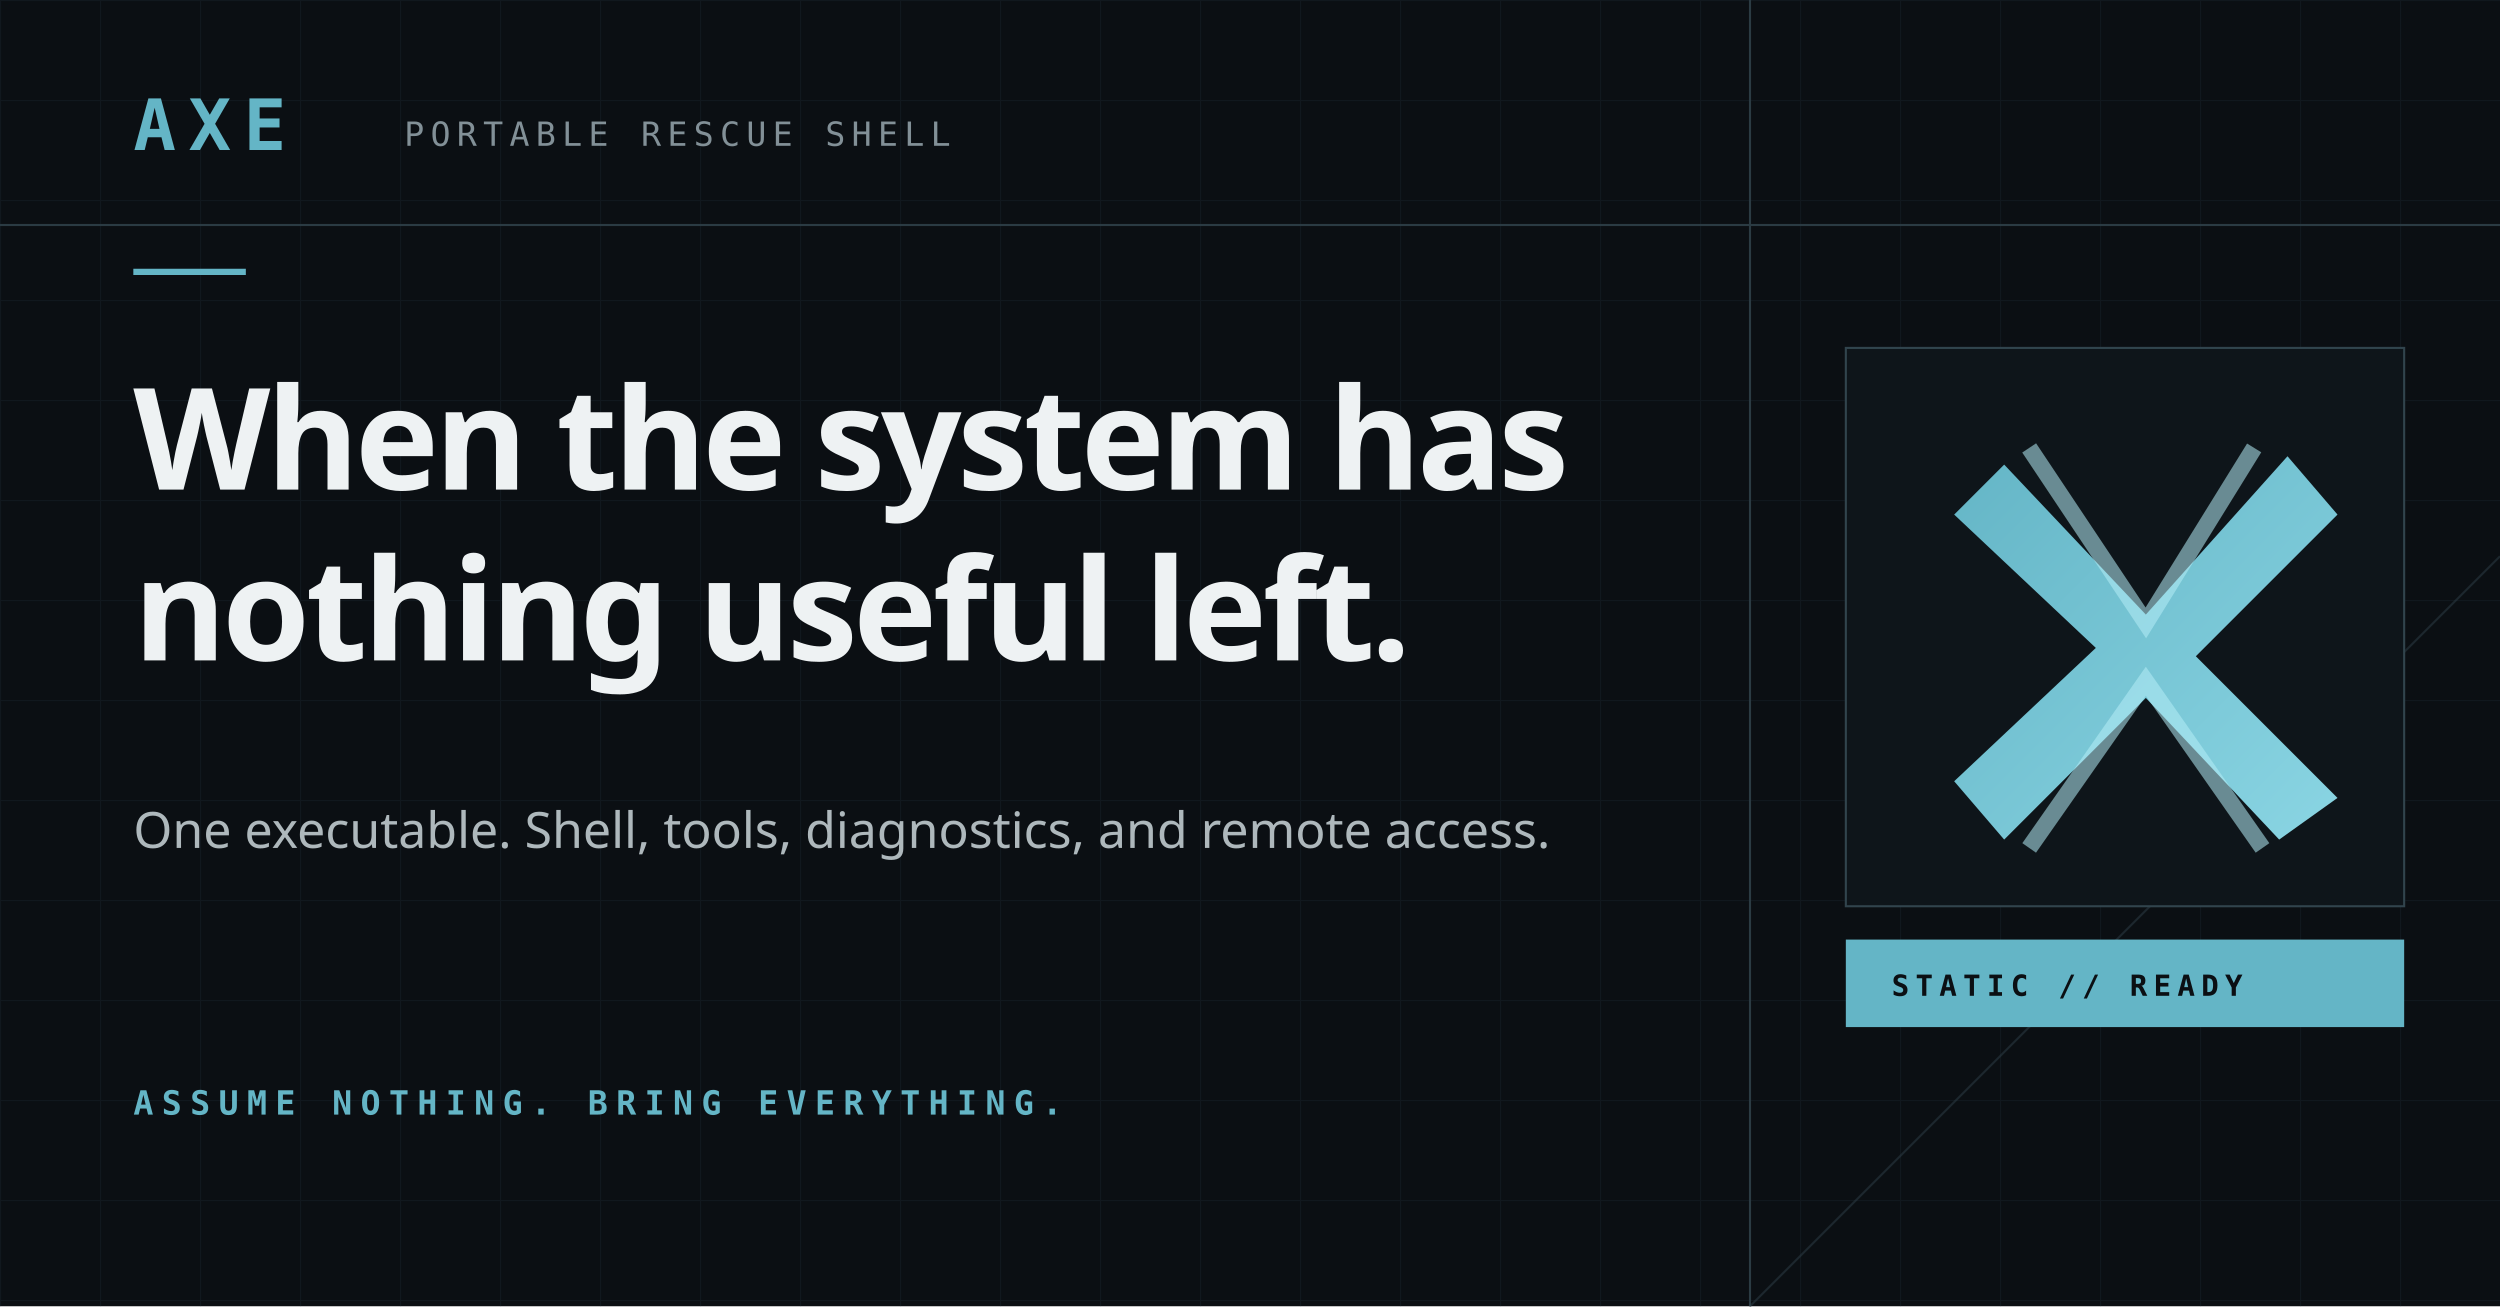
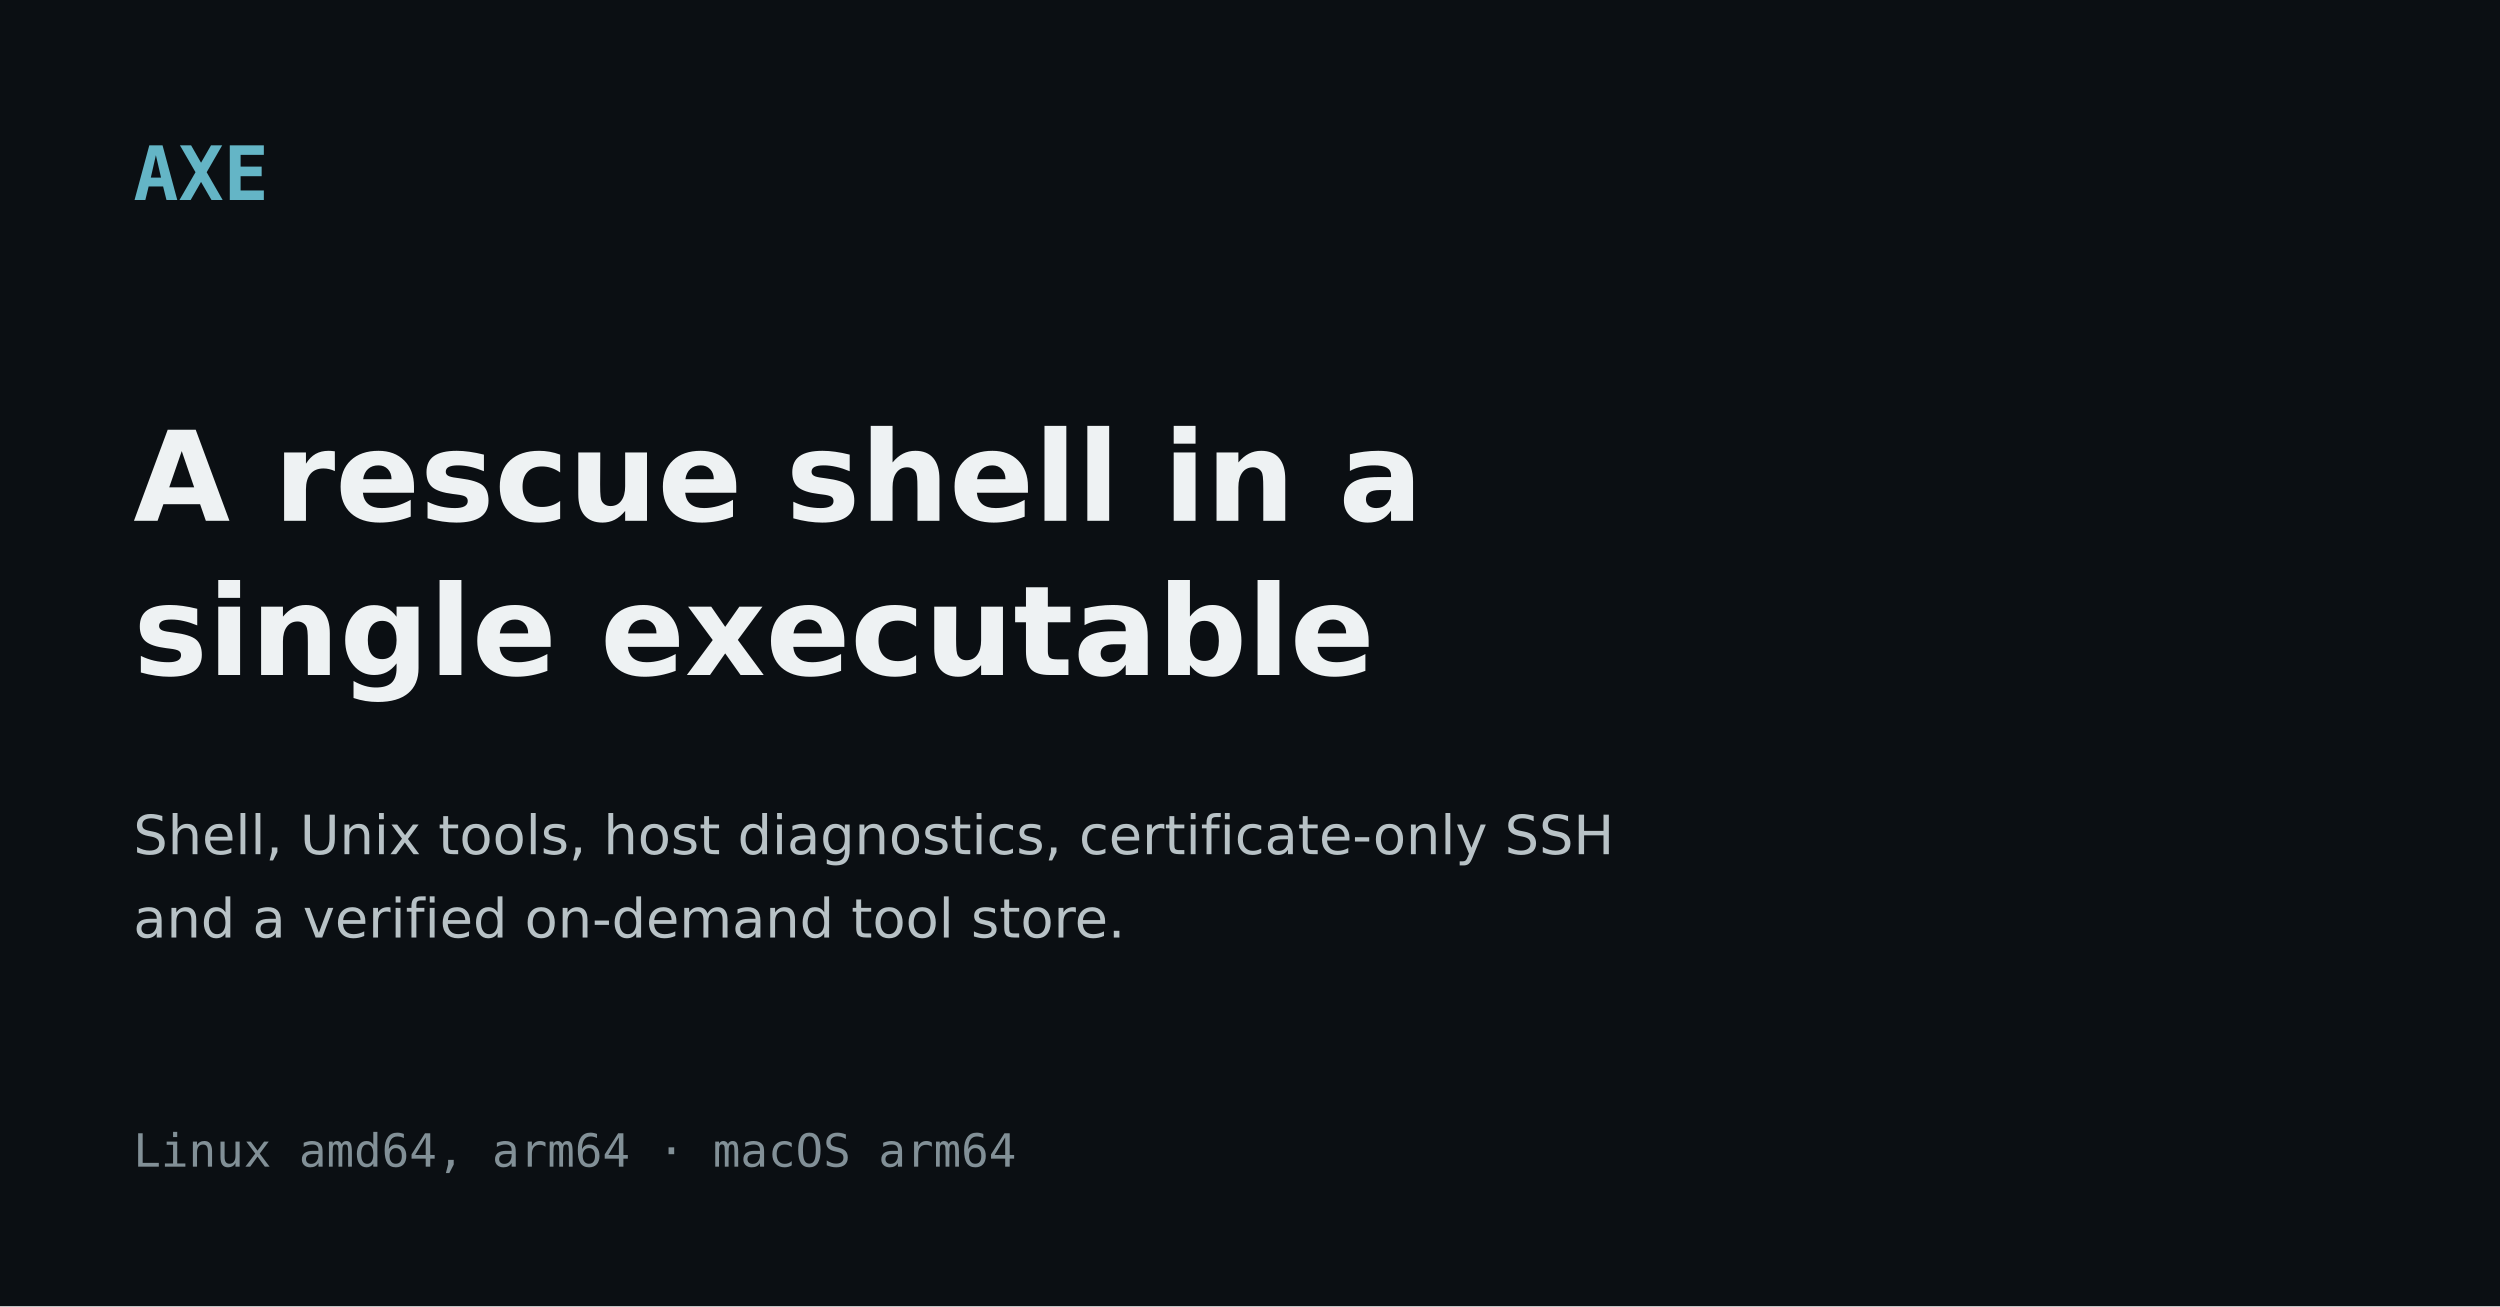
<svg xmlns="http://www.w3.org/2000/svg" width="1200" height="627" viewBox="0 0 1200 627">
-   <defs>
-     <pattern id="grid" width="48" height="48" patternUnits="userSpaceOnUse">
-       <path d="M48 0H0V48" fill="none" stroke="#213039" stroke-width="1" opacity=".28" />
-     </pattern>
-     <linearGradient id="fade" x1="0" y1="0" x2="1" y2="1">
-       <stop offset="0" stop-color="#64b5c6" />
-       <stop offset="1" stop-color="#8ad5e3" />
-     </linearGradient>
-   </defs>
  <rect width="1200" height="627" fill="#0b0f13" />
-   <rect width="1200" height="627" fill="url(#grid)" />
-   <path d="M0 108H1200M840 0V627" stroke="#2b3b43" stroke-width="1" />
-   <path d="M840 627 1200 267" stroke="#2b3b43" stroke-width="1" opacity=".55" />
-   <text x="64" y="72" fill="#64b5c6" font-family="Fira Mono, monospace" font-size="34" font-weight="700" letter-spacing="6">AXE</text>
-   <text x="194" y="70" fill="#829097" font-family="Fira Mono, monospace" font-size="16" font-weight="500" letter-spacing="3">PORTABLE RESCUE SHELL</text>
-   <rect x="64" y="129" width="54" height="3" fill="#64b5c6" />
-   <text x="64" y="235" fill="#eef2f3" font-family="Fira Sans, sans-serif" font-size="68" font-weight="700" letter-spacing="-2">When the system has</text>
-   <text x="64" y="317" fill="#eef2f3" font-family="Fira Sans, sans-serif" font-size="68" font-weight="700" letter-spacing="-2">nothing useful left.</text>
-   <text x="64" y="407" fill="#aeb8bc" font-family="Fira Sans, sans-serif" font-size="24">One executable. Shell, tools, diagnostics, and remote access.</text>
-   <text x="64" y="535" fill="#64b5c6" font-family="Fira Mono, monospace" font-size="16" font-weight="600" letter-spacing="4">ASSUME NOTHING. BRING EVERYTHING.</text>
-   <rect x="886" y="167" width="268" height="268" fill="#0e151a" stroke="#31444d" />
-   <g transform="translate(902 183) scale(4)">
-     <path d="M15 10 32 28 49 9l6 7-17 17 17 17-7 5-16-17-17 17-6-7 17-16L9 16z" fill="url(#fade)" />
-     <path d="M18 8 32 29 45 8M18 56 32 36 46 56" fill="none" stroke="#b4edf5" stroke-width="2" opacity=".55" />
-   </g>
-   <rect x="886" y="451" width="268" height="42" fill="#64b5c6" />
-   <text x="908" y="478" fill="#0b0f13" font-family="Fira Mono, monospace" font-size="14" font-weight="700" letter-spacing="3">STATIC // READY</text>
+   <text x="64" y="96" fill="#64b5c6" font-family="DejaVu Sans Mono, monospace" font-size="36" font-weight="700">AXE</text>
+   <text x="64" y="250" fill="#eef2f3" font-family="DejaVu Sans, sans-serif" font-size="60" font-weight="700">A rescue shell in a</text>
+   <text x="64" y="324" fill="#eef2f3" font-family="DejaVu Sans, sans-serif" font-size="60" font-weight="700">single executable</text>
+   <text x="64" y="410" fill="#b8c2c6" font-family="DejaVu Sans, sans-serif" font-size="26">Shell, Unix tools, host diagnostics, certificate-only SSH</text>
+   <text x="64" y="450" fill="#b8c2c6" font-family="DejaVu Sans, sans-serif" font-size="26">and a verified on-demand tool store.</text>
+   <text x="64" y="560" fill="#829097" font-family="DejaVu Sans Mono, monospace" font-size="22">Linux amd64, arm64 · macOS arm64</text>
</svg>
